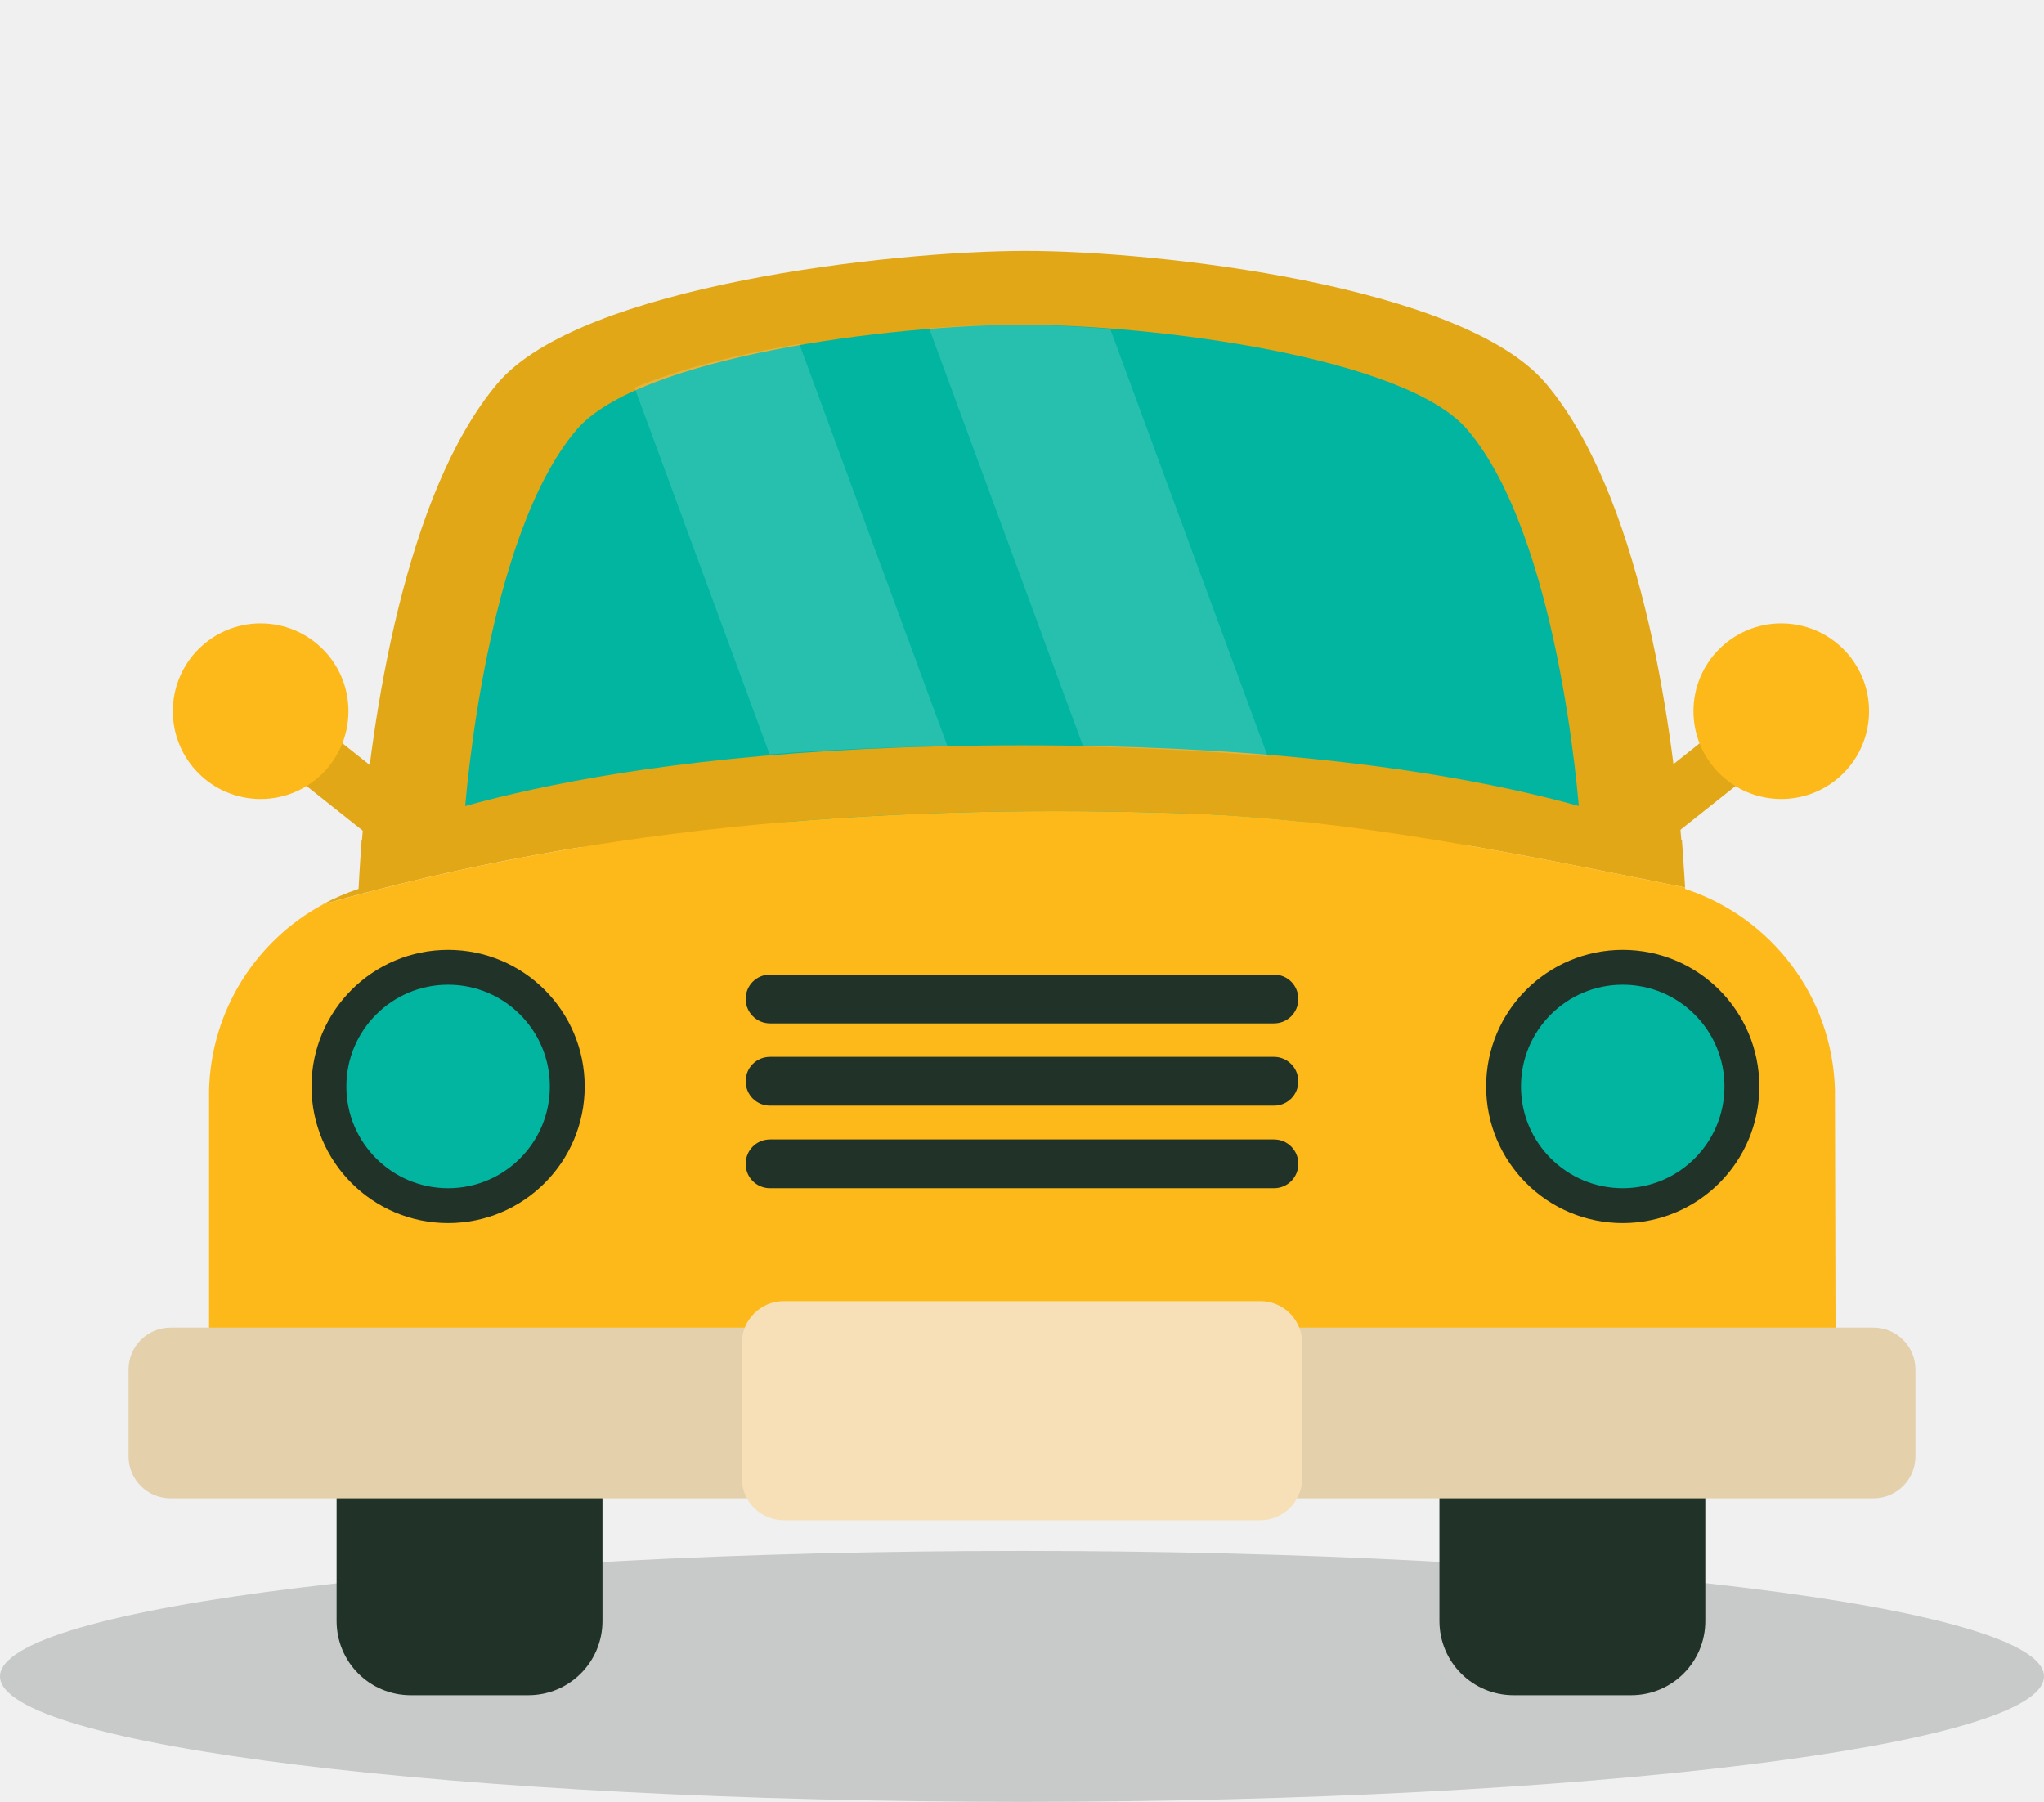
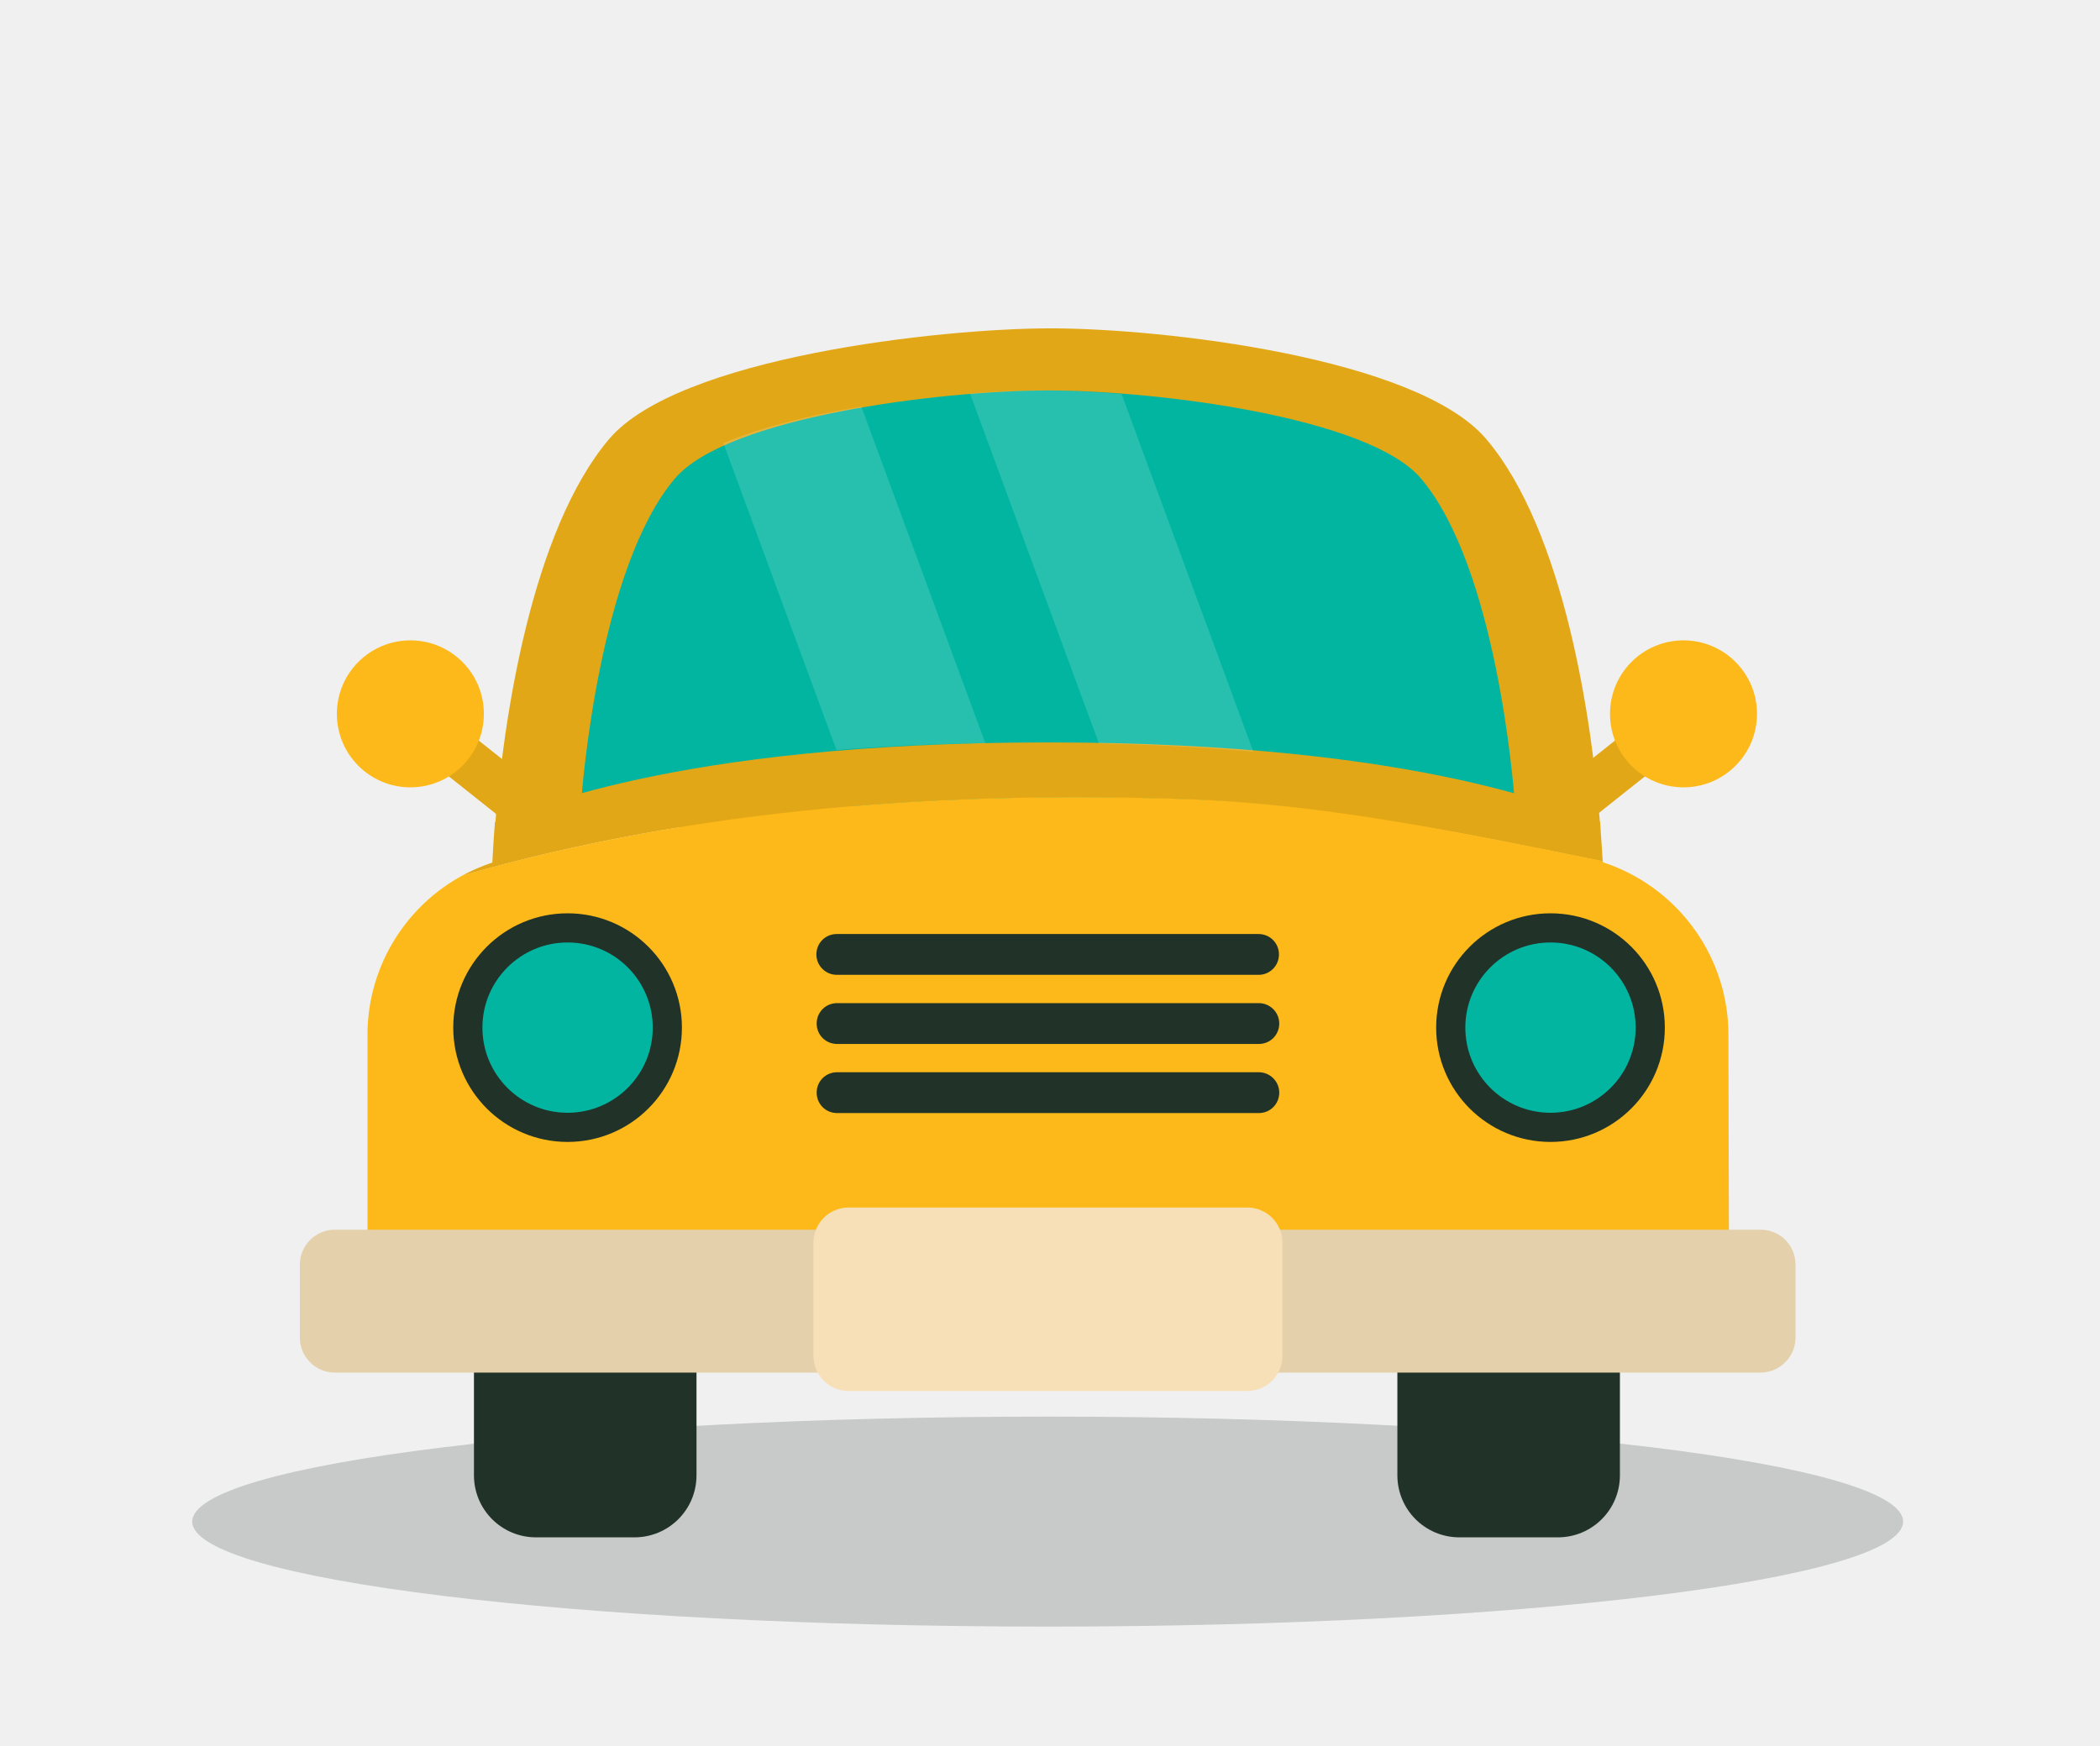
- <svg xmlns="http://www.w3.org/2000/svg" xmlns:xlink="http://www.w3.org/1999/xlink" version="1.1" x="0px" y="0px" width="586.6px" height="517.1px" viewBox="0 0 586.6 517.1" style="enable-background:new 0 0 586.6 517.1;" xml:space="preserve">
+ <svg xmlns="http://www.w3.org/2000/svg" xmlns:xlink="http://www.w3.org/1999/xlink" version="1.1" x="0px" y="0px" width="720px" height="598.5px" viewBox="0 0 720 598.5" style="enable-background:new 0 0 720 598.5;" xml:space="preserve">
  <style type="text/css">
	.st0{fill:#01B5A1;}
	.st1{fill:#EE3B3F;}
	.st2{fill:#BE202A;}
	.st3{fill:#6D5738;}
	.st4{fill:#FCB919;}
	.st5{fill:#F7E0B7;}
	.st6{fill:#58452D;}
	.st7{fill:#128977;}
	.st8{fill:#213228;}
	.st9{opacity:0.2;fill:#213228;}
	.st10{fill:#E2A717;}
	.st11{fill:#E4D0AB;}
	.st12{fill:#01B5A1;stroke:#213228;stroke-width:10;stroke-miterlimit:10;}
	.st13{clip-path:url(#SVGID_2_);}
	.st14{opacity:0.15;fill:#FFFFFF;}
</style>
  <g id="background">
</g>
  <g id="object">
-     <rect x="78.9" y="1981.4" class="st0" width="116.3" height="116.3" />
-     <rect x="178.3" y="1981.4" class="st1" width="116.3" height="116.3" />
-     <rect x="-29.7" y="1981.4" class="st2" width="116.3" height="116.3" />
-     <rect x="277.7" y="1981.4" class="st3" width="116.3" height="116.3" />
-     <rect x="377.2" y="1981.4" class="st4" width="116.3" height="116.3" />
-     <rect x="476.6" y="1981.4" class="st5" width="116.3" height="116.3" />
-     <rect x="594.4" y="1981.4" class="st6" width="116.3" height="116.3" />
-     <rect x="693.9" y="1981.4" class="st7" width="116.3" height="116.3" />
-     <rect x="793.3" y="1981.4" class="st8" width="116.3" height="116.3" />
-     <ellipse class="st9" cx="293.3" cy="481.1" rx="293.3" ry="36" />
-     <path class="st8" d="M172.9,465.2c0,11.8-9.5,21.3-21.3,21.3h-33.7c-11.8,0-21.3-9.5-21.3-21.3v-70.9c0-11.8,9.5-21.3,21.3-21.3   h33.7c11.8,0,21.3,9.5,21.3,21.3V465.2z" />
-     <path class="st8" d="M413.1,465.2c0,11.8,9.5,21.3,21.3,21.3h33.7c11.8,0,21.3-9.5,21.3-21.3v-70.9c0-11.8-9.5-21.3-21.3-21.3   h-33.7c-11.8,0-21.3,9.5-21.3,21.3V465.2z" />
+     <rect x="144.8" y="2022.1" class="st0" width="116.3" height="116.3" />
+     <rect x="244.2" y="2022.1" class="st1" width="116.3" height="116.3" />
+     <rect x="36.2" y="2022.1" class="st2" width="116.3" height="116.3" />
+     <rect x="343.7" y="2022.1" class="st3" width="116.3" height="116.3" />
+     <rect x="443.1" y="2022.1" class="st4" width="116.3" height="116.3" />
+     <rect x="542.6" y="2022.1" class="st5" width="116.3" height="116.3" />
+     <rect x="660.4" y="2022.1" class="st6" width="116.3" height="116.3" />
+     <rect x="759.8" y="2022.1" class="st7" width="116.3" height="116.3" />
+     <rect x="859.2" y="2022.1" class="st8" width="116.3" height="116.3" />
    <g>
-       <rect x="473.2" y="216.2" transform="matrix(-0.7829 0.6221 -0.6221 -0.7829 1007.577 96.8509)" class="st10" width="27.5" height="16" />
-       <circle class="st4" cx="511.2" cy="204.1" r="25.2" />
-     </g>
-     <g>
-       <rect x="85.4" y="216.2" transform="matrix(0.7829 0.6221 -0.6221 0.7829 160.9982 -12.9808)" class="st10" width="27.5" height="16" />
-       <circle class="st4" cx="74.8" cy="204.1" r="25.2" />
-     </g>
-     <path class="st10" d="M482.7,243.3c-2.8-37.1-12.4-101.8-39.1-133.3c-23.8-28.1-111.3-38-149.3-38c-38,0-127.7,9.9-151.5,38   c-26.6,31.5-36.3,96.2-39.1,133.3c1.4-0.4,192.6,0,192.6,0S478.4,241.9,482.7,243.3z" />
-     <path class="st0" d="M133.2,235.3c0.4-6.7,6.4-81.5,32.2-111.9c17.8-21,90.4-30.2,127.9-30.2c37.5,0,110.2,9.2,127.9,30.2   c25.8,30.4,31.8,105.1,32.2,111.9C457,236,128,236.3,133.2,235.3z" />
-     <path class="st10" d="M342.4,233.5c47.1,1.9,94.2,11.7,141.2,21.2c-0.1-1.8-0.4-6.5-0.9-13.5c-8.8-2.7-58.8-27.3-189.3-27.3   s-180.7,24.6-189.6,27.3c-0.6,7.5-0.8,12.5-0.9,13.9c-3.6,1.2-7.1,2.7-10.4,4.5C173.6,236.4,258.5,230.5,342.4,233.5z" />
-     <path class="st4" d="M526.6,312.8c-0.7-27-18.5-49.7-43-57.7c0-0.1,0-0.2,0-0.4c-47.1-9.5-94.2-19.4-141.2-21.2   c-83.9-3-168.8,2.9-249.8,26.1c-19,10.3-32,30.2-32.6,53.2l0,0.1V392l233.3,7v0l0.1,0l0.1,0v0l233.3-7L526.6,312.8L526.6,312.8z" />
-     <path class="st11" d="M537.7,381H293.4h-0.2H48.9c-6.6,0-12,5.4-12,12v25c0,6.6,5.4,12,12,12h244.3h0.2h244.3c6.6,0,12-5.4,12-12   v-25C549.7,386.4,544.3,381,537.7,381z" />
-     <circle class="st12" cx="465.7" cy="311.8" r="34.2" />
-     <circle class="st12" cx="128.6" cy="311.8" r="34.2" />
-     <g>
-       <path class="st8" d="M221,293.7h72.2h0.2h72.2c3.9,0,7-3.1,7-7c0-3.9-3.1-7-7-7h-72.2h-0.2H221c-3.9,0-7,3.1-7,7    C214,290.5,217.1,293.7,221,293.7z" />
-       <path class="st8" d="M365.6,303.3h-72.2h-0.2H221c-3.9,0-7,3.1-7,7c0,3.9,3.1,7,7,7h72.2h0.2h72.2c3.9,0,7-3.1,7-7    C372.6,306.5,369.5,303.3,365.6,303.3z" />
-       <path class="st8" d="M365.6,327h-72.2h-0.2H221c-3.9,0-7,3.1-7,7c0,3.9,3.1,7,7,7h72.2h0.2h72.2c3.9,0,7-3.1,7-7    C372.6,330.1,369.5,327,365.6,327z" />
-     </g>
-     <path class="st5" d="M361.7,373.4h-68.3h-0.2h-68.3c-6.6,0-12,5.4-12,12v38.9c0,6.6,5.4,12,12,12h68.3h0.2h68.3c6.6,0,12-5.4,12-12   v-38.9C373.7,378.8,368.4,373.4,361.7,373.4z" />
-     <g>
-       <defs>
-         <path id="SVGID_1_" d="M131.2,235.3c0.4-6.7,6.4-81.5,32.2-111.9c17.8-21,90.4-30.2,127.9-30.2c37.5,0,110.2,9.2,127.9,30.2     c25.8,30.4,31.8,105.1,32.2,111.9c1.7,0.3-37.3-21.3-162.9-21.3C162.8,214,128.5,235.8,131.2,235.3z" />
-       </defs>
-       <clipPath id="SVGID_2_">
-         <use xlink:href="#SVGID_1_" style="overflow:visible;" />
-       </clipPath>
-       <g class="st13">
-         <rect x="207.1" y="34" transform="matrix(0.9384 -0.3456 0.3456 0.9384 -46.142 90.7436)" class="st14" width="48.7" height="281.5" />
-         <rect x="285.3" y="-0.3" transform="matrix(0.9384 -0.3456 0.3456 0.9384 -29.4765 115.6735)" class="st14" width="48.7" height="281.5" />
+       <ellipse class="st9" cx="359.2" cy="521.8" rx="293.3" ry="36" />
+       <path class="st8" d="M238.8,505.9c0,11.8-9.5,21.3-21.3,21.3h-33.7c-11.8,0-21.3-9.5-21.3-21.3V435c0-11.8,9.5-21.3,21.3-21.3    h33.7c11.8,0,21.3,9.5,21.3,21.3V505.9z" />
+       <path class="st8" d="M479.1,505.9c0,11.8,9.5,21.3,21.3,21.3h33.7c11.8,0,21.3-9.5,21.3-21.3V435c0-11.8-9.5-21.3-21.3-21.3h-33.7    c-11.8,0-21.3,9.5-21.3,21.3V505.9z" />
+       <g>
+         <rect x="539.1" y="256.9" transform="matrix(-0.7829 0.6221 -0.6221 -0.7829 1150.459 128.3345)" class="st10" width="27.5" height="16" />
+         <circle class="st4" cx="577.2" cy="244.8" r="25.2" />
+       </g>
+       <g>
+         <rect x="151.3" y="256.9" transform="matrix(0.7829 0.6221 -0.6221 0.7829 200.6151 -45.1798)" class="st10" width="27.5" height="16" />
+         <circle class="st4" cx="140.7" cy="244.8" r="25.2" />
+       </g>
+       <path class="st10" d="M548.7,283.9c-2.8-37.1-12.4-101.8-39.1-133.3c-23.8-28.1-111.3-38-149.3-38c-38,0-127.7,9.9-151.5,38    c-26.6,31.5-36.3,96.2-39.1,133.3c1.4-0.4,192.6,0,192.6,0S544.4,282.6,548.7,283.9z" />
+       <path class="st0" d="M199.2,276c0.4-6.7,6.4-81.5,32.2-111.9c17.8-21,90.4-30.2,127.9-30.2c37.5,0,110.2,9.2,127.9,30.2    c25.8,30.4,31.8,105.1,32.2,111.9C523,276.6,194,276.9,199.2,276z" />
+       <path class="st10" d="M408.3,274.2c47.1,1.9,94.2,11.7,141.2,21.2c-0.1-1.8-0.4-6.5-0.9-13.5c-8.8-2.7-58.8-27.3-189.3-27.3    s-180.7,24.6-189.6,27.3c-0.6,7.5-0.8,12.5-0.9,13.9c-3.6,1.2-7.1,2.7-10.4,4.5C239.5,277,324.4,271.2,408.3,274.2z" />
+       <path class="st4" d="M592.6,353.4c-0.7-27-18.5-49.7-43-57.7c0-0.1,0-0.2,0-0.4c-47.1-9.5-94.2-19.4-141.2-21.2    c-83.9-3-168.8,2.9-249.8,26.1c-19,10.3-32,30.2-32.6,53.2l0,0.1v79.2l233.3,7v0l0.1,0l0.1,0v0l233.3-7L592.6,353.4L592.6,353.4z" />
+       <path class="st11" d="M603.6,421.7H359.3h-0.2H114.8c-6.6,0-12,5.4-12,12v25c0,6.6,5.4,12,12,12h244.3h0.2h244.3    c6.6,0,12-5.4,12-12v-25C615.6,427,610.3,421.7,603.6,421.7z" />
+       <circle class="st12" cx="531.6" cy="352.4" r="34.2" />
+       <circle class="st12" cx="194.6" cy="352.4" r="34.2" />
+       <g>
+         <path class="st8" d="M286.9,334.3h72.2h0.2h72.2c3.9,0,7-3.1,7-7c0-3.9-3.1-7-7-7h-72.2h-0.2h-72.2c-3.9,0-7,3.1-7,7     C279.9,331.2,283.1,334.3,286.9,334.3z" />
+         <path class="st8" d="M431.6,344h-72.2h-0.2h-72.2c-3.9,0-7,3.1-7,7c0,3.9,3.1,7,7,7h72.2h0.2h72.2c3.9,0,7-3.1,7-7     C438.6,347.1,435.4,344,431.6,344z" />
+         <path class="st8" d="M431.6,367.7h-72.2h-0.2h-72.2c-3.9,0-7,3.1-7,7c0,3.9,3.1,7,7,7h72.2h0.2h72.2c3.9,0,7-3.1,7-7     C438.6,370.8,435.4,367.7,431.6,367.7z" />
+       </g>
+       <path class="st5" d="M427.7,414.1h-68.3h-0.2h-68.3c-6.6,0-12,5.4-12,12V465c0,6.6,5.4,12,12,12h68.3h0.2h68.3c6.6,0,12-5.4,12-12    v-38.9C439.7,419.5,434.3,414.1,427.7,414.1z" />
+       <g>
+         <defs>
+           <path id="SVGID_1_" d="M197.1,276c0.4-6.7,6.4-81.5,32.2-111.9c17.8-21,90.4-30.2,127.9-30.2c37.5,0,110.2,9.2,127.9,30.2      c25.8,30.4,31.8,105.1,32.2,111.9c1.7,0.3-37.3-21.3-162.9-21.3C228.7,254.7,194.4,276.5,197.1,276z" />
+         </defs>
+         <clipPath id="SVGID_2_">
+           <use xlink:href="#SVGID_1_" style="overflow:visible;" />
+         </clipPath>
+         <g class="st13">
+           <rect x="273" y="74.7" transform="matrix(0.9384 -0.3456 0.3456 0.9384 -56.1339 116.0416)" class="st14" width="48.7" height="281.5" />
+           <rect x="351.2" y="40.4" transform="matrix(0.9384 -0.3456 0.3456 0.9384 -39.4687 140.9732)" class="st14" width="48.7" height="281.5" />
+         </g>
      </g>
    </g>
  </g>
</svg>
